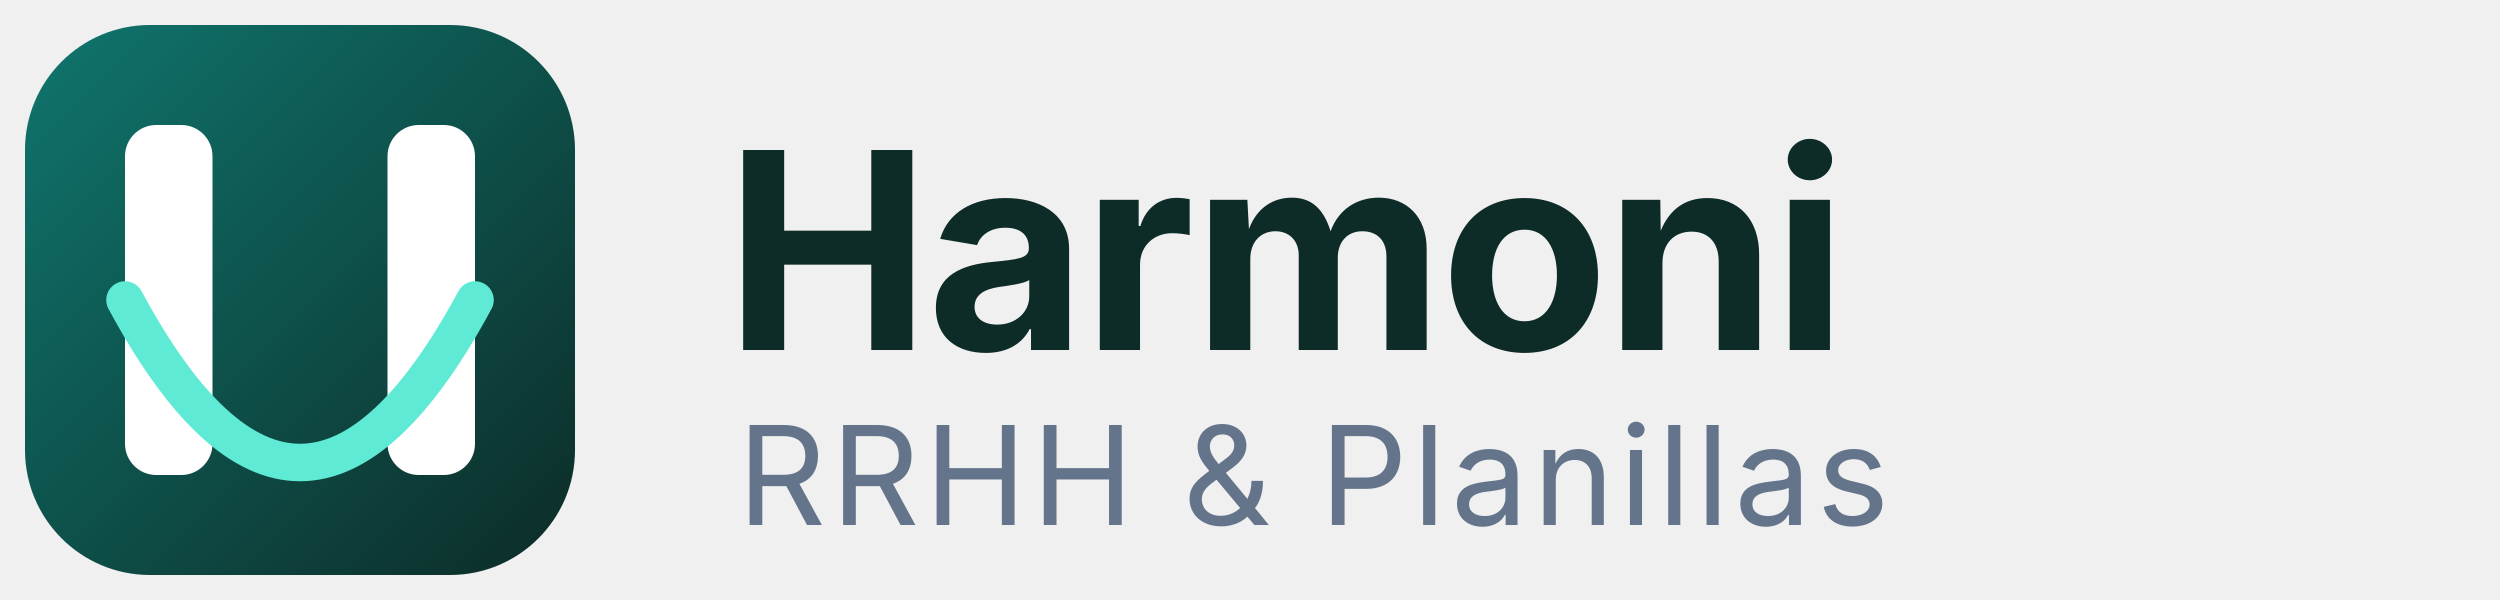
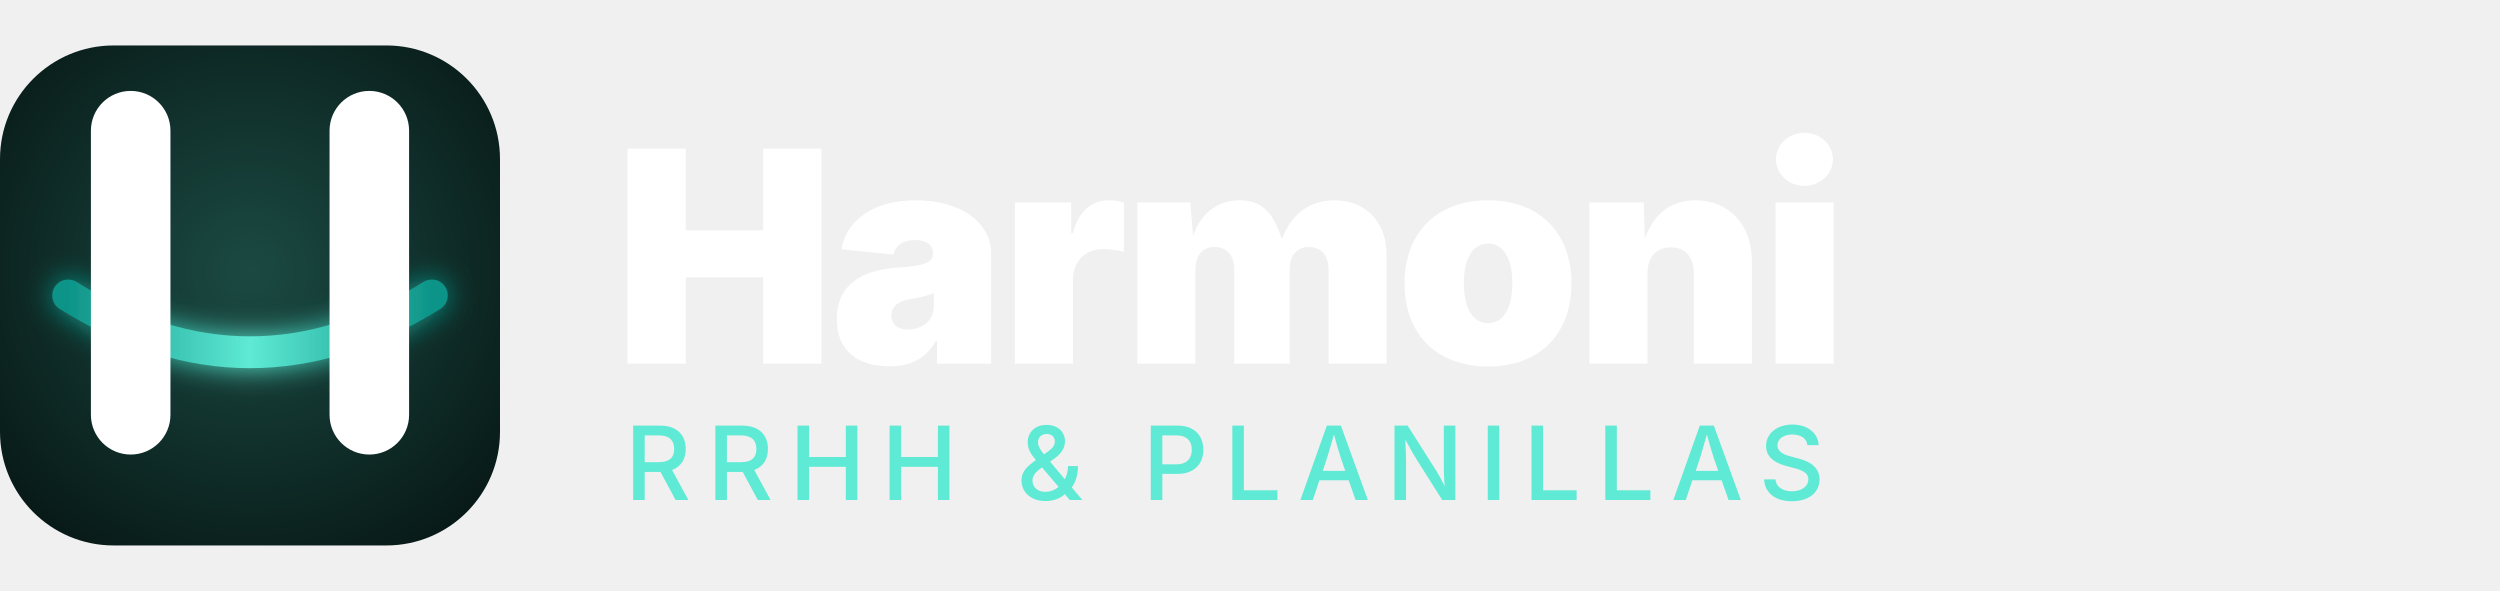
- <svg xmlns="http://www.w3.org/2000/svg" viewBox="0 0 200 48" width="200" height="48">
+ <svg xmlns="http://www.w3.org/2000/svg" viewBox="0 0 220 52" width="220" height="52">
  <defs>
-     <linearGradient id="markBg" x1="0%" y1="0%" x2="100%" y2="100%">
-       <stop offset="0%" stop-color="#0f766e" />
-       <stop offset="100%" stop-color="#0d2b27" />
+     <radialGradient id="markBg" cx="50%" cy="45%" r="65%">
+       <stop offset="0%" stop-color="#1b4a43" />
+       <stop offset="100%" stop-color="#081a17" />
+     </radialGradient>
+     <linearGradient id="arcG" x1="0%" y1="0%" x2="100%" y2="0%">
+       <stop offset="0%" stop-color="#0d9488" />
+       <stop offset="50%" stop-color="#5eead4" />
+       <stop offset="100%" stop-color="#0d9488" />
    </linearGradient>
+     <filter id="glow" x="-80%" y="-200%" width="260%" height="500%">
+       <feGaussianBlur stdDeviation="1.2" result="b" />
+       <feMerge>
+         <feMergeNode in="b" />
+         <feMergeNode in="SourceGraphic" />
+       </feMerge>
+     </filter>
  </defs>
-   <rect x="2" y="2" width="44" height="44" rx="10" ry="10" fill="url(#markBg)" />
-   <rect x="10" y="10" width="7" height="28" rx="2.5" fill="#ffffff" />
-   <rect x="31" y="10" width="7" height="28" rx="2.5" fill="#ffffff" />
-   <path d="M 10 24 Q 24 50 38 24" stroke="#5eead4" stroke-width="3" fill="none" stroke-linecap="round" />
-   <text x="58" y="28" font-family="Inter, 'Helvetica Neue', Arial, sans-serif" font-weight="700" font-size="22" fill="#0d2b27" dominant-baseline="auto" letter-spacing="-0.3">Harmoni</text>
-   <text x="59" y="42" font-family="Inter, 'Helvetica Neue', Arial, sans-serif" font-weight="400" font-size="11" fill="#64748b" letter-spacing="0.4">RRHH &amp; Planillas</text>
+   <rect x="0" y="4" width="44" height="44" fill="url(#markBg)" rx="10" />
+   <path d="M 6,26 Q 22,36 38,26" stroke="url(#arcG)" stroke-width="2.8" fill="none" stroke-linecap="round" filter="url(#glow)" />
+   <rect x="8" y="8" width="7" height="32" rx="3.5" fill="white" />
+   <rect x="29" y="8" width="7" height="32" rx="3.5" fill="white" />
+   <text x="54" y="32" font-family="'Inter','Segoe UI',Arial,sans-serif" font-size="26" font-weight="900" fill="white" letter-spacing="-0.5">Harmoni</text>
+   <text x="55" y="44" font-family="'Inter','Segoe UI',Arial,sans-serif" font-size="9" font-weight="500" fill="#5eead4" letter-spacing="1.4">RRHH &amp; PLANILLAS</text>
</svg>
